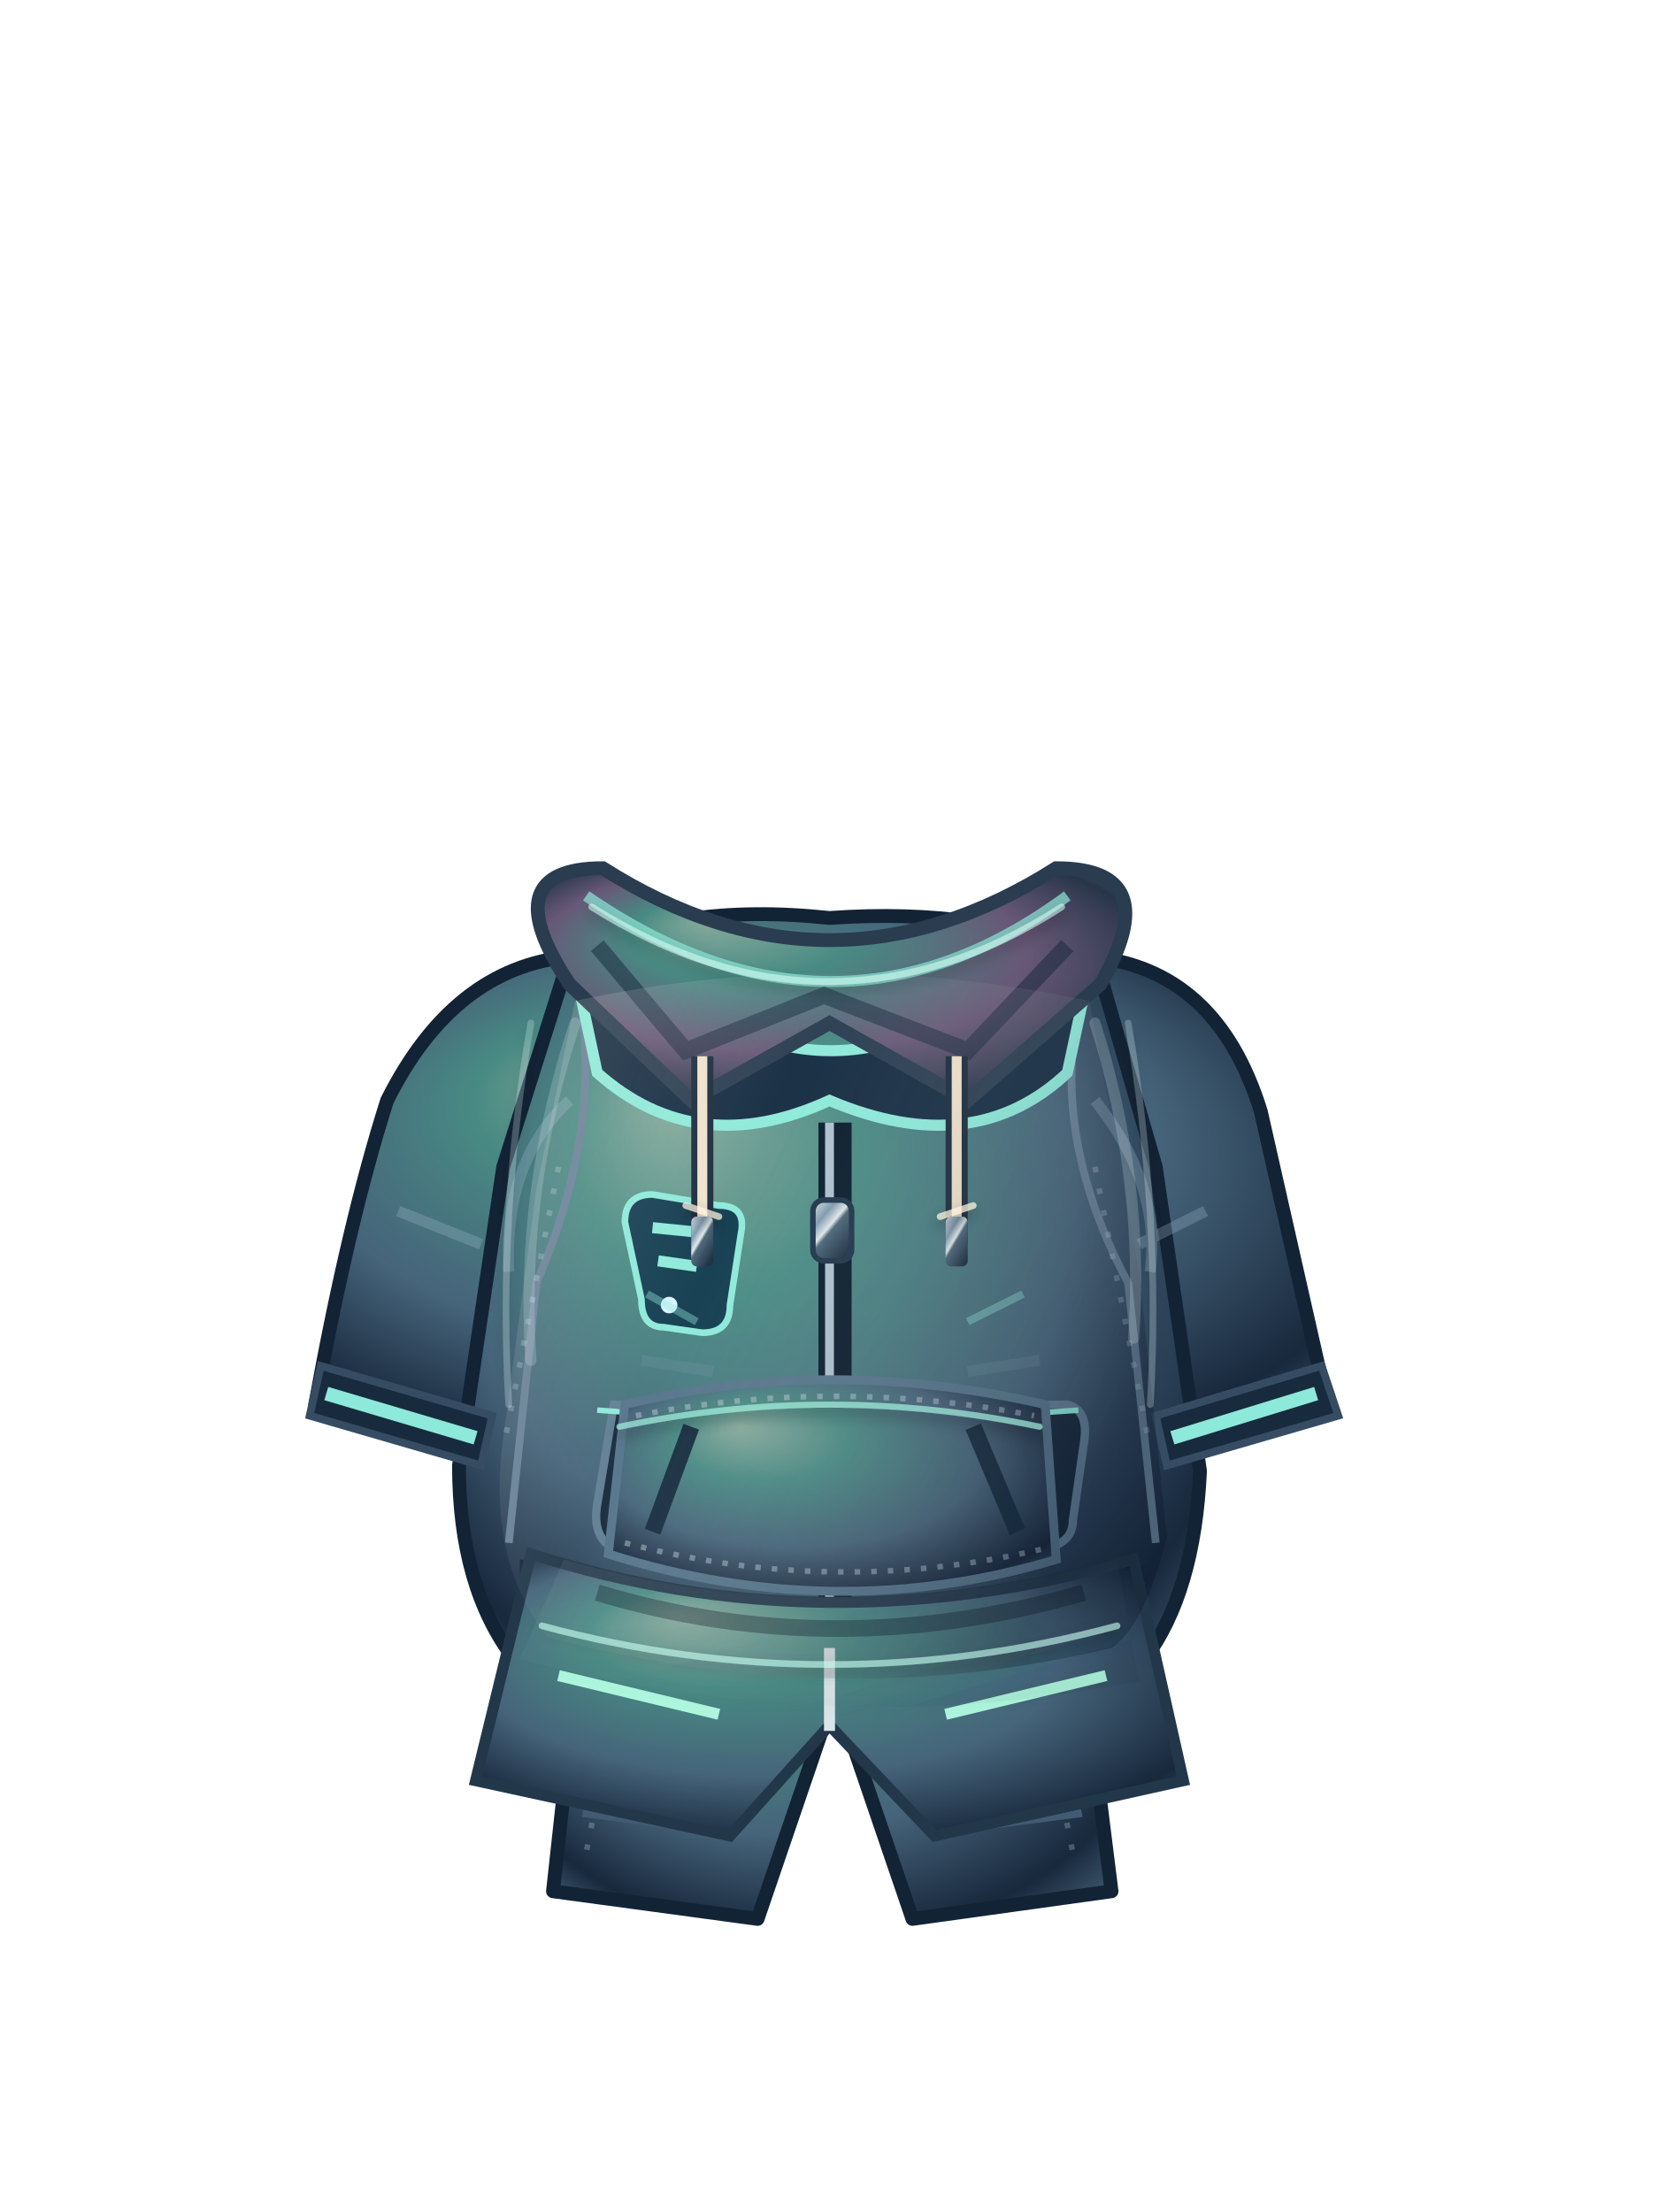
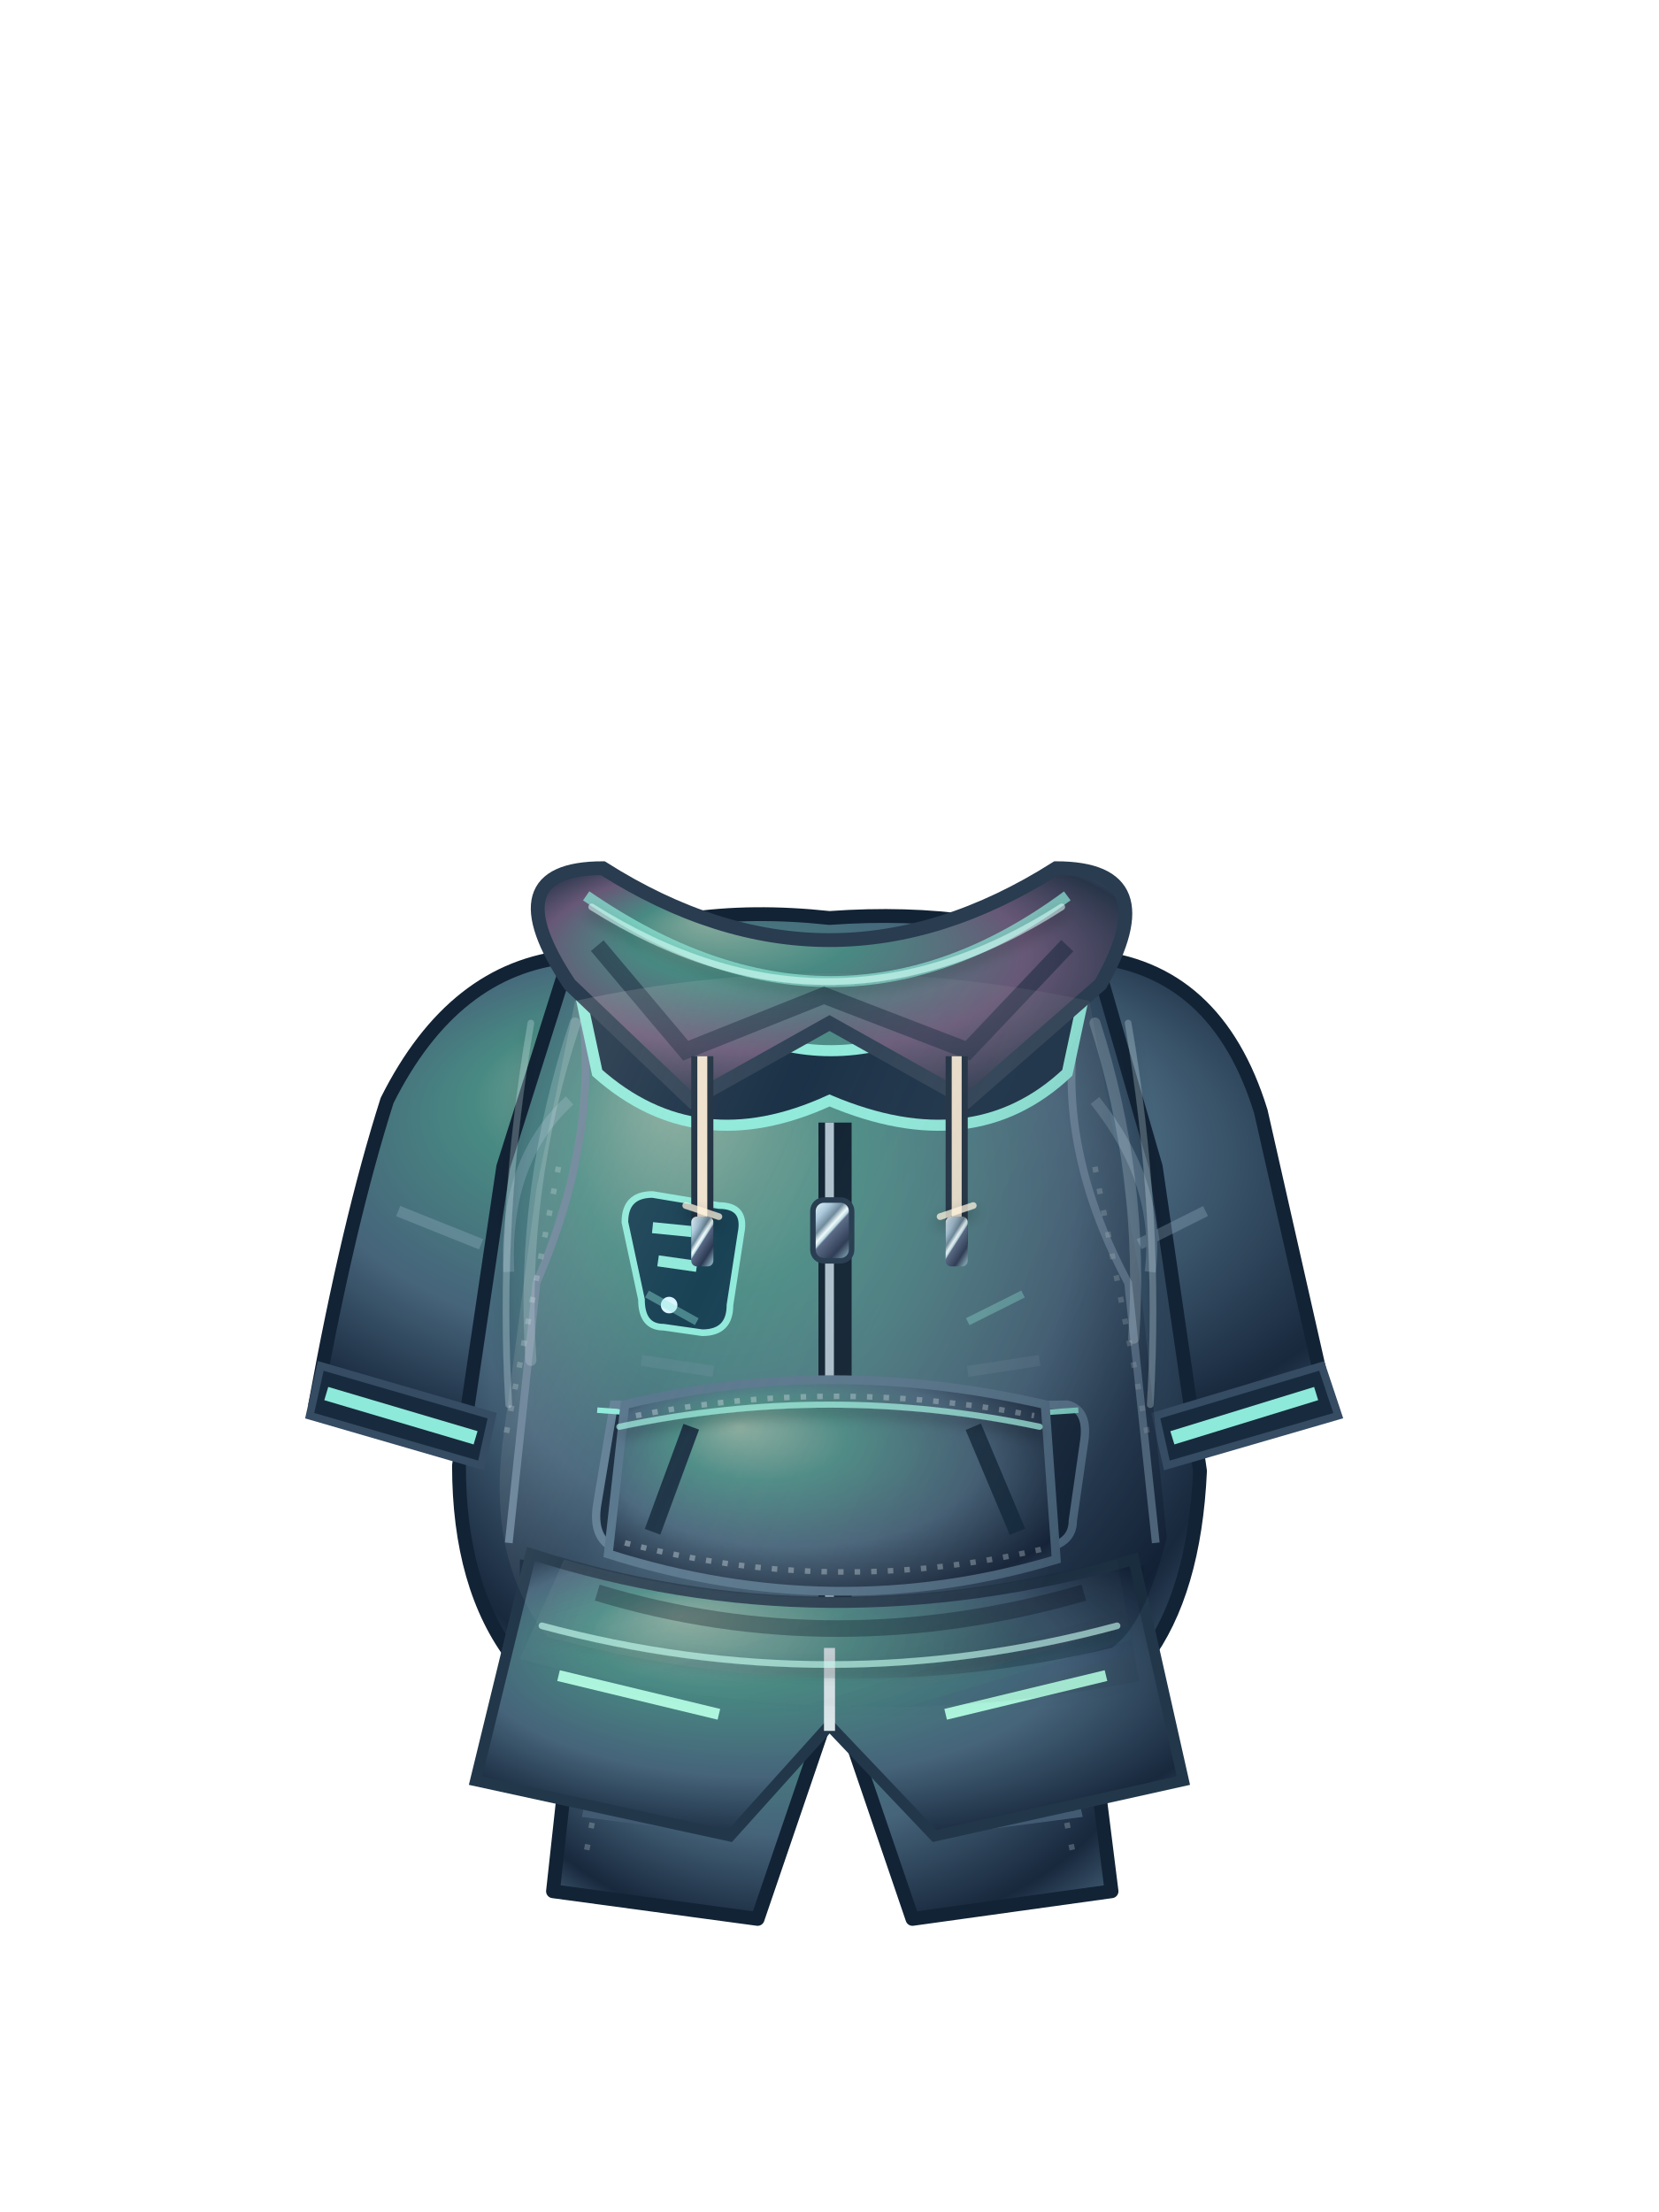
<svg xmlns="http://www.w3.org/2000/svg" viewBox="0 0 300 400">
  <defs>
    <radialGradient id="skin" cx=".32" cy=".2" r=".85">
      <stop stop-color="#eac086" />
      <stop offset=".55" stop-color="#93603e" />
      <stop offset="1" stop-color="#392b37" />
    </radialGradient>
    <linearGradient id="cloth" x2=".8" y2="1">
      <stop stop-color="#3d5b75" />
      <stop offset=".5" stop-color="#253648" />
      <stop offset="1" stop-color="#101b2d" />
    </linearGradient>
    <radialGradient id="fabric" cx=".49" cy=".47" fx=".29" fy=".22" r=".67">
      <stop offset="0" stop-color="#88ab9c" />
      <stop offset=".28" stop-color="#488a83" />
      <stop offset=".62" stop-color="#46647a" />
      <stop offset=".9" stop-color="#18283d" />
      <stop offset="1" stop-color="#385167" />
    </radialGradient>
    <radialGradient id="hood" cx=".49" cy=".47" fx=".29" fy=".22" r=".67">
      <stop offset="0" stop-color="#88ab9c" />
      <stop offset=".28" stop-color="#488a83" />
      <stop offset=".62" stop-color="#675877" />
      <stop offset=".9" stop-color="#283549" />
      <stop offset="1" stop-color="#445a70" />
    </radialGradient>
-     <linearGradient id="metal" x2=".75" y2="1">
-       <stop stop-color="#dce6e9" />
-       <stop offset=".3" stop-color="#7e98ac" />
-       <stop offset=".48" stop-color="#e1e9eb" />
-       <stop offset=".55" stop-color="#496477" />
-       <stop offset="1" stop-color="#192c40" />
+     <linearGradient id="metal" x1=".1" y1="0" x2=".8" y2="1">
+       <stop offset="0" stop-color="#e6faff" />
+       <stop offset=".21" stop-color="#a8c6db" />
+       <stop offset=".36" stop-color="#678597" />
+       <stop offset=".46" stop-color="#f3ffff" />
+       <stop offset=".51" stop-color="#bbdce6" />
+       <stop offset=".54" stop-color="#536481" />
+       <stop offset=".81" stop-color="#24324c" />
+       <stop offset="1" stop-color="#789cac" />
    </linearGradient>
    <linearGradient id="trim" x2="1" y2="1">
      <stop stop-color="#edfcff" />
      <stop offset=".4" stop-color="#488a83" />
      <stop offset="1" stop-color="#287c9f" />
    </linearGradient>
    <linearGradient id="leather" x2=".8" y2="1">
      <stop stop-color="#c59269" />
      <stop offset=".5" stop-color="#855339" />
      <stop offset="1" stop-color="#392722" />
    </linearGradient>
    <linearGradient id="hair" x2=".3" y2="1">
      <stop stop-color="#8f5a36" />
      <stop offset=".6" stop-color="#492b25" />
      <stop offset="1" stop-color="#241b22" />
    </linearGradient>
    <radialGradient id="lens" cx=".3" cy=".15">
      <stop stop-color="#84d9ef" />
      <stop offset=".6" stop-color="#153e64" />
      <stop offset="1" stop-color="#09182b" />
    </radialGradient>
  </defs>
  <g stroke="#122335" stroke-width="2.5" stroke-linejoin="round">
    <path d="M107 278Q150 271 193 278L201 342L165 347L151 306L137 347L100 342Z" fill="url(#fabric)" />
    <path d="M103 173Q82 175 70 199Q63 221 57 254L88 264L105 221ZM197 173Q220 175 228 201L240 254L210 264L194 221Z" fill="url(#fabric)" />
    <path d="M103 173Q122 163 150 166Q178 164 198 173L209 211L217 266Q216 288 207 300Q152 317 93 300Q83 287 83 265L91 211Z" fill="url(#fabric)" />
  </g>
  <path d="M104 175Q110 202 97 232L92 279M197 175Q188 202 204 232L209 279" fill="none" stroke="#668096" stroke-width="1.4" />
  <path d="M105 180Q120 179 133 186Q150 194 168 186Q182 178 196 180L193 194Q176 210 150 199Q126 210 108 194Z" fill="#142b41" stroke="#8de9d9" stroke-width="2" />
  <path d="M103 199Q91 210 92 230M198 199Q210 214 208 230M72 219l15 6m131-6-12 6" fill="none" stroke="#a4bdd0" opacity=".28" stroke-width="2" />
  <path d="M103 283Q151 300 207 283L205 298Q151 314 94 297L94 282Z" fill="#15273c" />
  <path d="M96 296Q152 311 207 296" fill="none" stroke="#8de9d9" stroke-width="2.5" />
  <path d="M151 203V298" stroke="#081a2a" stroke-width="6" />
  <path d="M150 203V297" stroke="#adc1cd" stroke-width="1.6" />
  <path d="M111 254Q123 254 135 257L133 278Q131 284 124 282L111 280Q107 278 108 272ZM165 257Q181 254 193 254Q197 255 196 261L194 275Q194 279 189 280L173 283Q168 283 168 278Z" fill="#172a3d" stroke="#607e94" stroke-width="1.5" />
  <path d="M108 255l27 2m31 0 29-2" stroke="#8de9d9" stroke-width="1" />
  <path d="M114 260l16 1m42 0 17-1" stroke="#b7c6cf" opacity=".35" stroke-dasharray="1 2" />
  <rect x="147" y="217" width="7" height="11" rx="2" fill="url(#metal)" stroke="#1c3347" />
  <path d="M118 216L130 218Q135 218 134 223L132 236Q132 241 127 241L120 240Q116 240 116 235L113 221Q113 216 118 216Z" fill="#123c50" stroke="#8de9d9" stroke-width="1.2" />
  <path d="M118 222l10 1m-9 5 7 1" stroke="#8de9d9" stroke-width="2" />
  <circle cx="121" cy="236" r="1.5" fill="#d8f5ff" />
  <path d="M58 247L89 256L87 265L56 256ZM209 256L239 247L242 256L211 265Z" fill="#182b3e" stroke="#354c63" stroke-width="1.4" />
  <path d="M59 252L86 260M212 260L238 252" stroke="#8de9d9" stroke-width="2.5" />
  <path d="M101 211L91 262M198 211L208 262M111 310L106 335M189 310L194 335" fill="none" stroke="#dce8ed" opacity=".25" stroke-dasharray="1 3" />
  <path d="M110 307L135 311L129 331L106 328ZM165 311L190 307L195 328L172 331Z" fill="#1c3045" stroke="#425b72" stroke-width="1.3" />
  <path d="M109 319l21 3m43 0 20-3" stroke="#8ca4b5" opacity=".4" />
  <path d="M116 246l13 2m46 0 13-2M110 289l20 4m44 0 19-4" stroke="#7a94a8" opacity=".22" stroke-width="2" />
  <path d="M103 178Q89 157 109 157Q150 183 191 157Q211 157 199 178L175 199L150 185L125 199Z" fill="url(#hood)" stroke="#293c50" stroke-width="2.5" />
  <path d="M106 162Q151 193 193 162" fill="none" stroke="#8de9d9" opacity=".7" stroke-width="2" />
  <path d="M108 171L124 190L149 180L175 190L193 171" fill="none" stroke="#13263a" opacity=".5" stroke-width="3" />
  <path d="M127 191v34m46-34v34" stroke="#192a3b" stroke-width="4" />
  <path d="M127 191v32m46-32v32" stroke="#eee1cc" stroke-width="1.8" />
  <rect x="125" y="220" width="4" height="9" rx="1" fill="url(#metal)" />
  <rect x="171" y="220" width="4" height="9" rx="1" fill="url(#metal)" />
  <path d="M113 254Q150 245 189 254L191 282Q151 294 110 281Z" fill="url(#fabric)" stroke="#55748a" stroke-width="1.6" />
  <path d="M115 256Q151 249 187 256M113 279Q151 289 189 280" fill="none" stroke="#c5d2da" opacity=".45" stroke-dasharray="1 2" />
  <path d="M125 258l-7 19m58-19 8 19" stroke="#152d40" stroke-width="3" />
  <path d="M117 234l9 5m49 0 10-5" stroke="#8de9d9" opacity=".4" stroke-width="1.4" />
  <path d="M96 281Q149 298 205 282L214 322L169 332L150 312L132 332L86 322Z" fill="url(#fabric)" stroke="#22384a" stroke-width="2" />
  <path d="M101 303l29 7m41 0 29-7" stroke="#adf5dd" stroke-width="2" />
  <path d="M150 298v15" stroke="#d9e5e9" stroke-width="2" />
  <defs>
    <linearGradient id="wardrobe-satin" x1="0" y1="0" x2="1" y2=".5">
      <stop stop-color="#fff2dd" stop-opacity=".19" />
      <stop offset=".42" stop-color="#fff" stop-opacity=".03" />
      <stop offset="1" stop-color="#050c20" stop-opacity=".25" />
    </linearGradient>
    <linearGradient id="wardrobe-fold">
      <stop stop-color="#fff0e1" stop-opacity=".3" />
      <stop offset=".4" stop-color="#fff" stop-opacity="0" />
      <stop offset="1" stop-color="#080c26" stop-opacity=".3" />
    </linearGradient>
  </defs>
  <g id="wardrobe-finish">
    <path d="M104 181Q150 171 197 181L206 230L211 278Q207 294 201 298Q151 310 99 296Q88 282 91 260L97 215Z" fill="url(#wardrobe-satin)" />
    <path d="M104 185Q94 215 96 246M198 185Q207 213 205 242" fill="none" stroke="#e9f5fa" stroke-opacity=".2" stroke-width="2" stroke-linecap="round" />
    <path d="M108 288Q151 301 196 288" fill="none" stroke="#050b19" stroke-opacity=".32" stroke-width="3" />
  </g>
  <defs>
    <linearGradient id="outfit-polish-sheen" x1="0" y1="0" x2="1" y2=".8">
      <stop stop-color="#ffffff" stop-opacity=".32" />
      <stop offset=".38" stop-color="#dffaff" stop-opacity=".08" />
      <stop offset="1" stop-color="#07101f" stop-opacity=".22" />
    </linearGradient>
    <filter id="outfit-polish-shadow" x="-20%" y="-20%" width="140%" height="150%">
      <feDropShadow dx="0" dy="1.2" stdDeviation="1.2" flood-color="#020817" flood-opacity=".45" />
    </filter>
  </defs>
  <g id="outfit-polish" filter="url(#outfit-polish-shadow)" fill="none" stroke-linecap="round" stroke-linejoin="round">
    <path d="M107 164Q150 191 192 164" stroke="#d9fff7" stroke-opacity=".55" stroke-width="1.2" />
    <path d="M96 185Q90 220 92 254M204 185Q210 220 208 254" stroke="#e7f6ff" stroke-opacity=".24" stroke-width="1.2" />
    <path d="M112 258Q150 250 188 258" stroke="#a9f7e5" stroke-opacity=".66" stroke-width="1.1" />
    <path d="M98 294Q150 308 202 294" stroke="#c7fff0" stroke-opacity=".62" stroke-width="1.2" />
    <path d="M124 218L130 220M170 220L176 218" stroke="#fff6df" stroke-opacity=".72" stroke-width="1.2" />
    <path d="M102 282Q150 296 202 282L206 304Q151 315 94 300Z" fill="url(#outfit-polish-sheen)" opacity=".2" />
  </g>
</svg>
